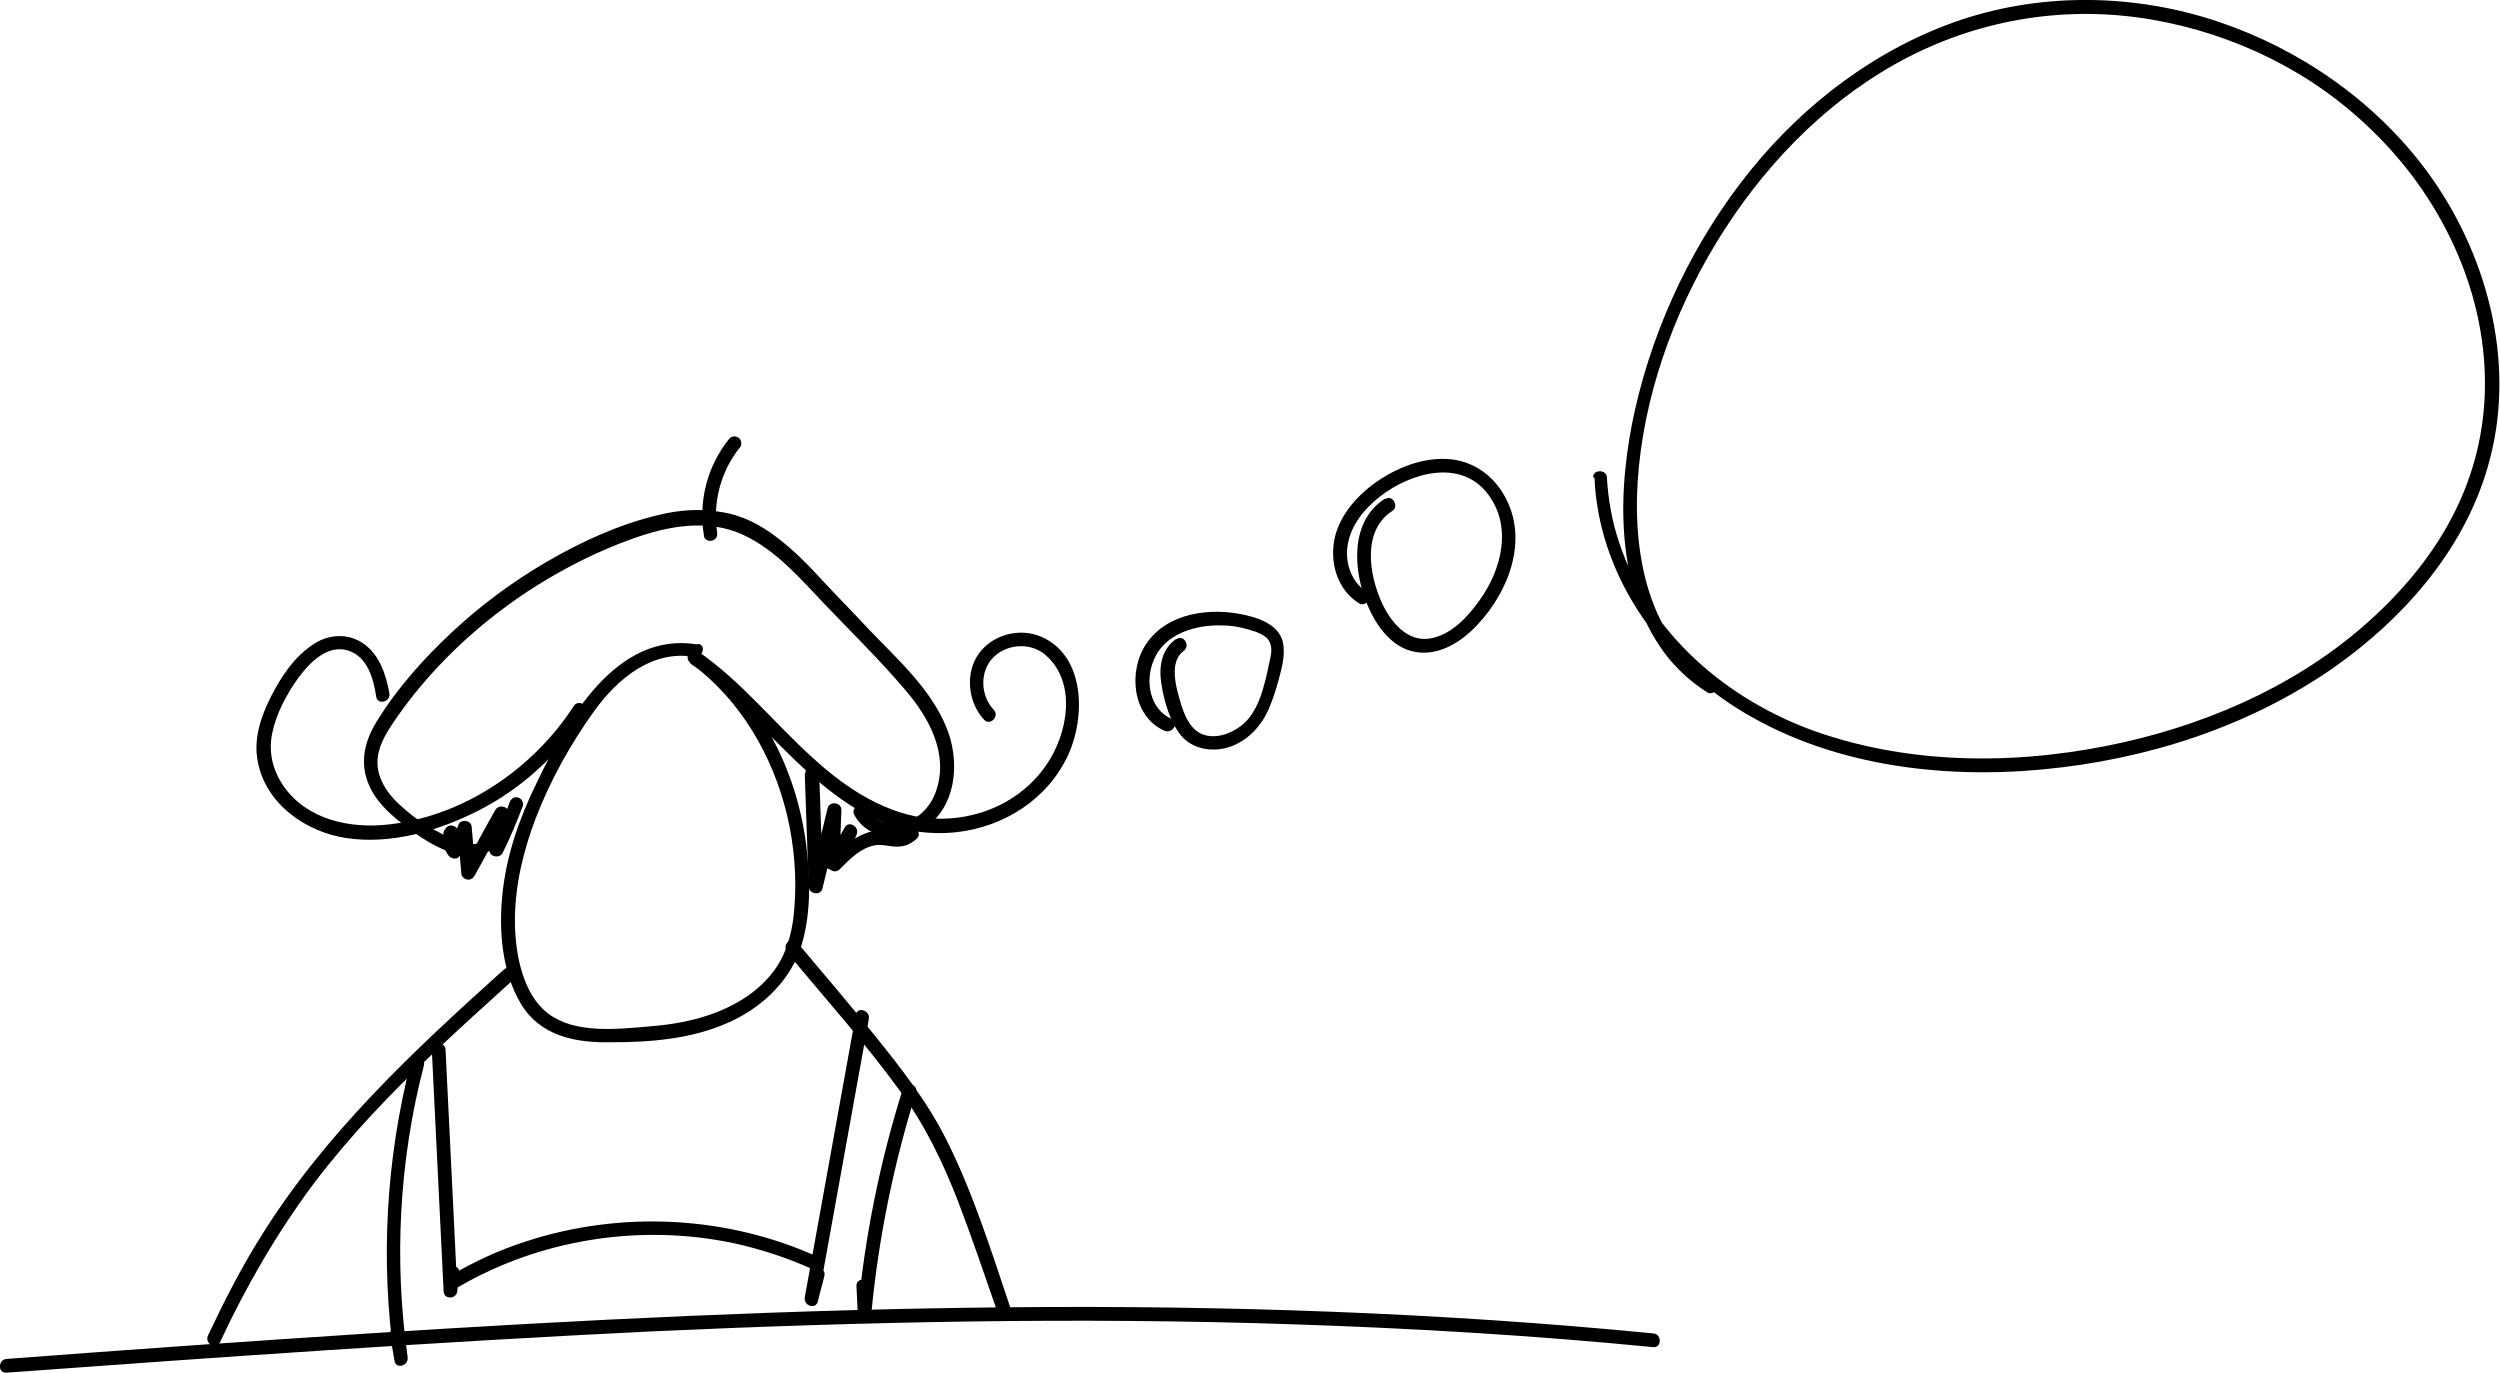
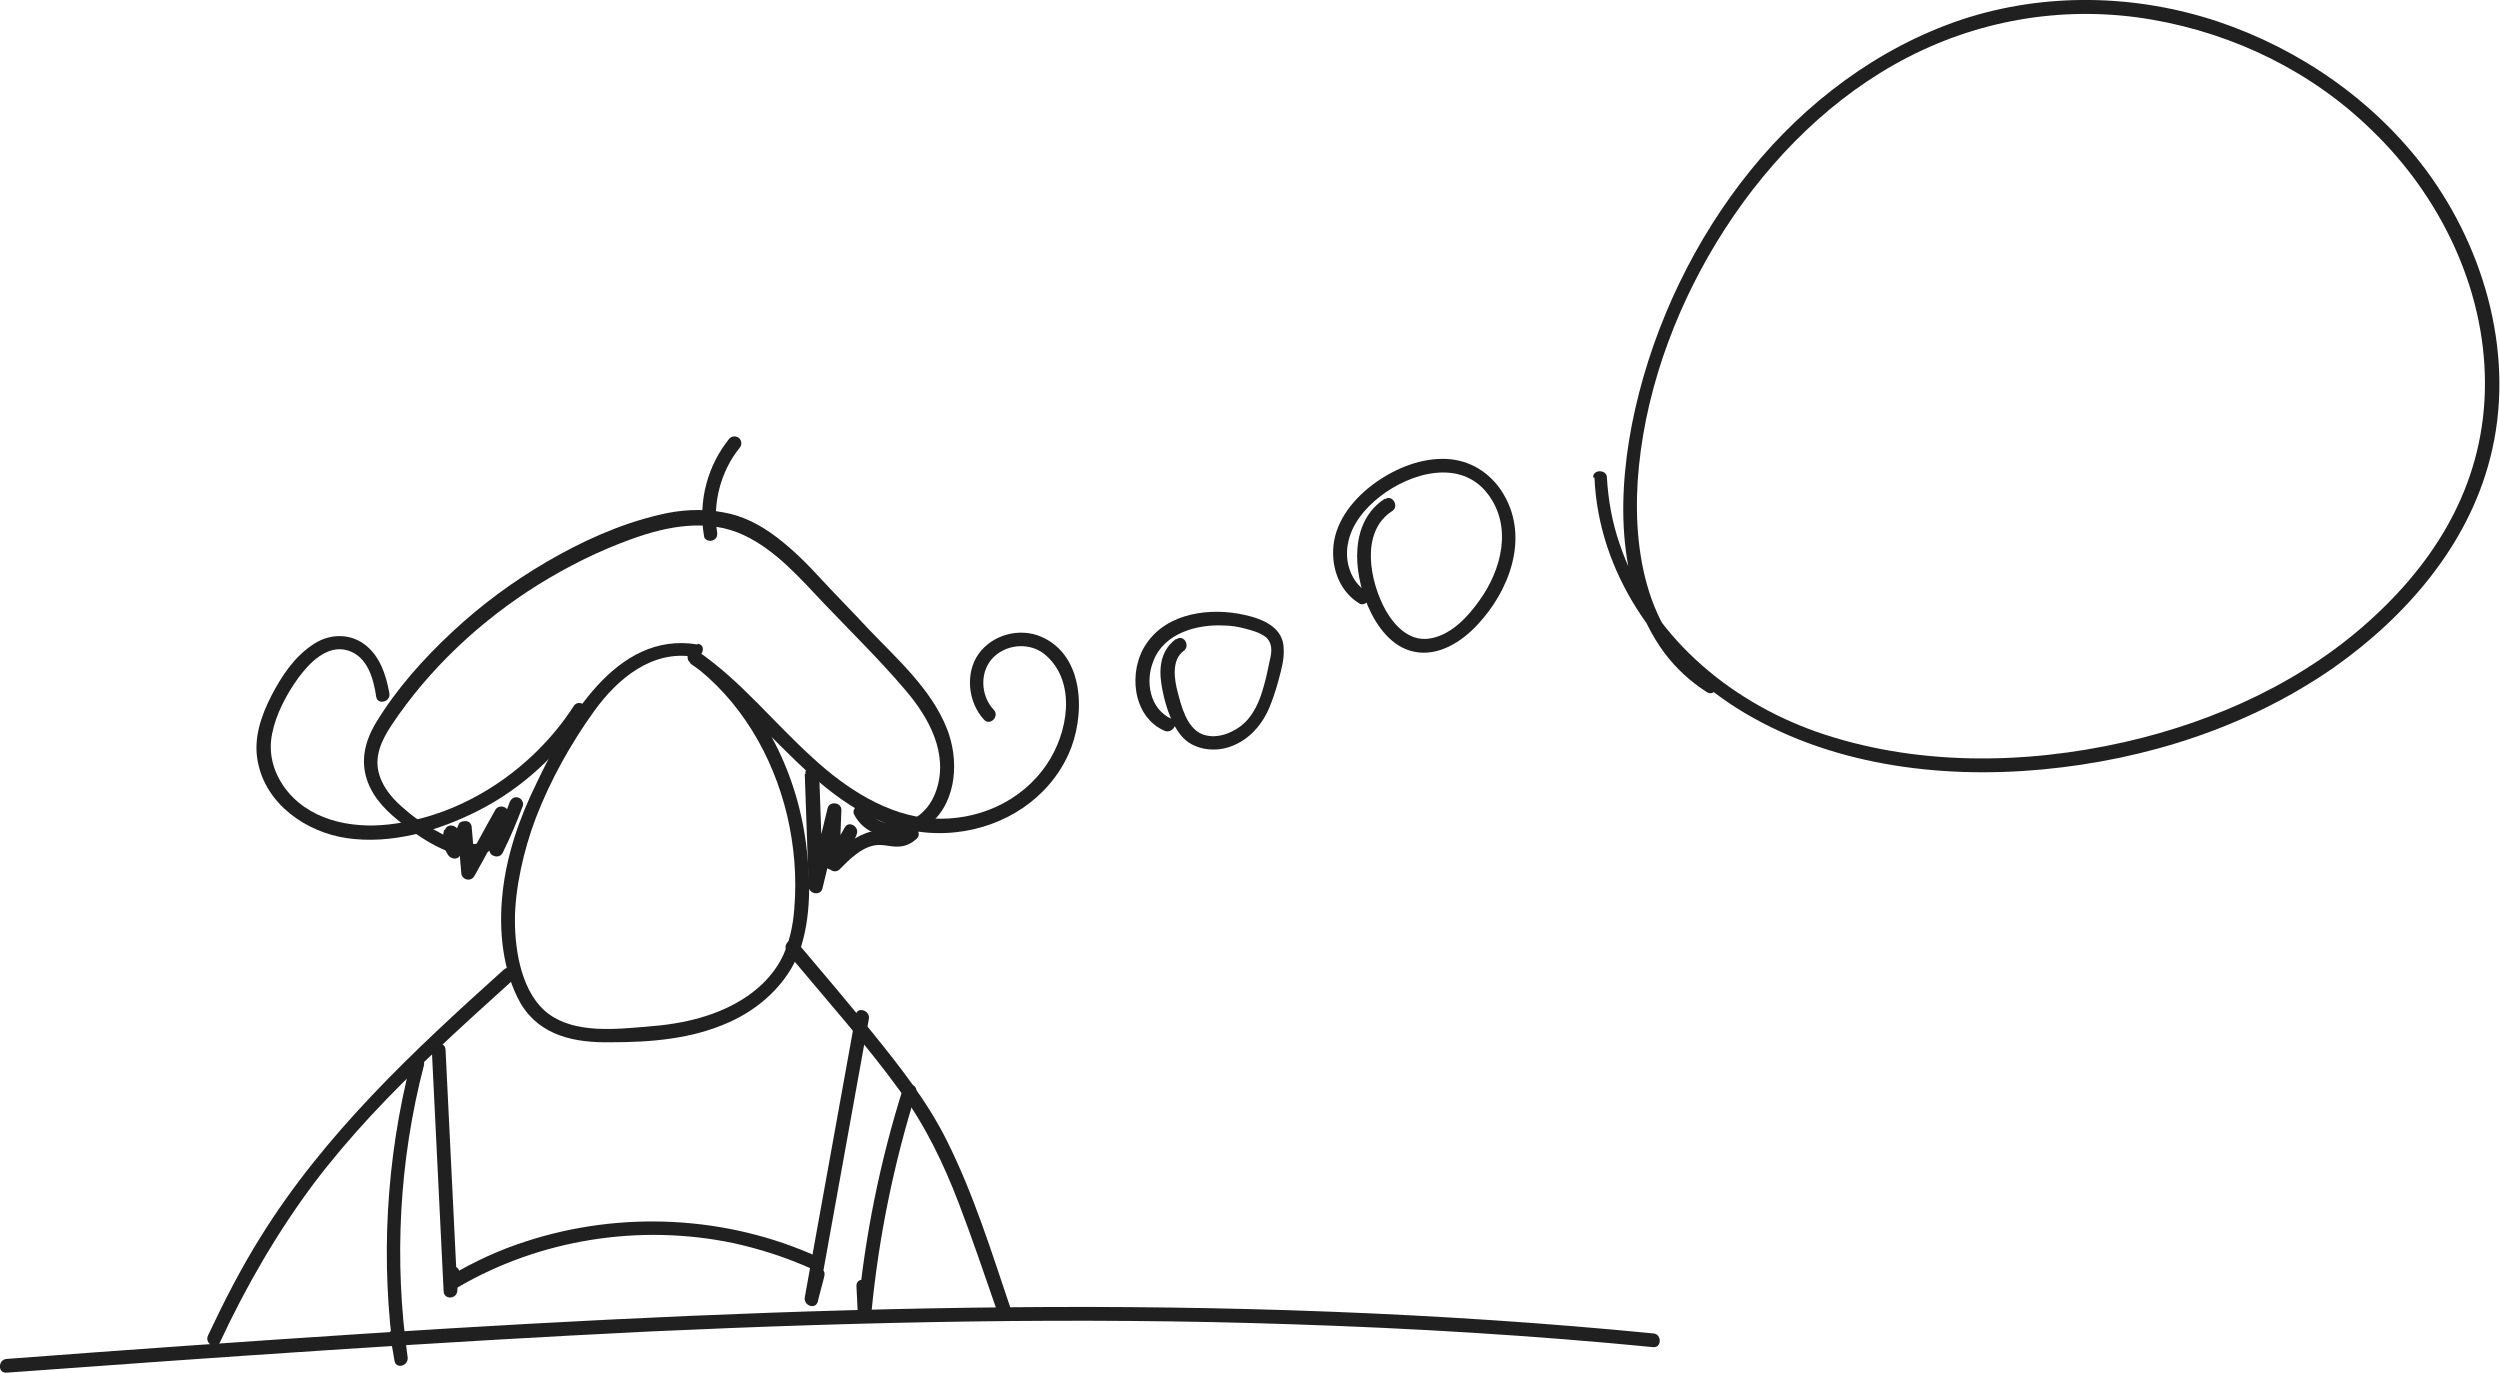
<svg xmlns="http://www.w3.org/2000/svg" id="Calque_2" version="1.1" viewBox="0 0 382.1 209.8">
+   <defs>
+     <style>
+       .st0 {
+         fill: #202020;
+       }
+     </style>
+   </defs>
  <g id="Calque_1-2">
    <g>
-       <path d="M106.6,98.5c-12.5-2.1-20.1,11.8-24.6,21.2-2.6,5.3-4.6,11-5.2,16.9-.6,5.5-.1,11.9,2.8,16.8,3,5,8.4,6,13.8,5.9,6.1,0,12.3-.5,17.9-3,4.8-2.1,9-5.9,10.9-10.9,1.8-5.1,1.7-11.1,1-16.4-1.5-11.5-7.1-22.5-16.6-29.4l-1.1,1.8c13,8.9,22.4,27.7,40.6,25.8,7.4-.8,14.1-5.1,17.2-11.9,2.6-5.7,2.6-15.1-4.2-18-3.3-1.4-7.4-.3-9.5,2.6s-1.7,7.4.8,10.1c.9,1,2.4-.5,1.5-1.5-2.1-2.2-2.2-6,0-8.1s5.8-2.2,8-.2c4.7,4.2,3.3,11.9.1,16.6-3.9,5.8-10.7,8.7-17.5,8.3s-13.2-4.6-18.2-9.2c-6-5.4-11-11.8-17.7-16.4-1.1-.8-2.1,1-1.1,1.8,7.6,5.6,12.6,14.1,14.8,23.3,1.1,4.7,1.5,9.5,1.1,14.3-.2,2.7-.8,5.5-2.1,7.9-1.2,2.2-3,4-5,5.4-4.5,3.1-9.9,4.3-15.3,4.7-4.8.4-11,1.1-15.1-1.9s-5.2-9.5-5.2-14.3c0-5.4,1.3-10.7,3.2-15.7,2.2-5.7,5.3-11.3,8.9-16.3s8.9-9.4,15.3-8.3c1.3.2,1.9-1.8.6-2h0Z" />
-       <path d="M87.7,107.9c-6.2,9.6-16.8,16.8-28.2,18.1-6,.7-12.6-.7-16.2-5.9-1.6-2.4-2.3-5.1-1.7-8,.6-3,2.2-6,4-8.5,1.7-2.3,4.4-5.1,7.5-4.2s4,4.4,4.4,7.1c.2,1.3,2.3.8,2-.6-.5-2.8-1.5-5.8-3.9-7.5s-5.5-1.5-7.9.2c-2.8,1.9-4.7,4.8-6.2,7.7-1.6,3.1-2.8,6.6-2.1,10.1,1.2,6.5,7.4,10.8,13.6,11.7,6.8,1,14-1.1,20.1-4.2,6.7-3.4,12.3-8.6,16.4-14.9.7-1.1-1.1-2.2-1.8-1.1h0Z" />
-       <path d="M67.9,126.8c-.4,1.3-.2,2.7.6,3.9.4.6,1.5.8,1.8,0,.5-1.2,1-2.4,1.6-3.7l-2-.5c.2,2.3.4,4.6.6,6.9,0,1,1.4,1.5,2,.5,1.7-3,3.3-6.1,5-9.1l-2-.5c-.2,1.9-.5,3.7-.7,5.6-.1,1,1.5,1.4,2,.5,1.2-2.4,2.2-4.8,3.1-7.2.2-.5-.2-1.2-.7-1.3-.6-.2-1.1.2-1.3.7-.8,2.3-1.8,4.6-2.9,6.8l2,.5c.2-1.9.5-3.7.7-5.6.1-1.1-1.5-1.4-2-.5-1.7,3-3.3,6-5,9.1l2,.5c-.2-2.3-.4-4.6-.6-6.9,0-.5-.3-.9-.8-1-.4-.1-1,0-1.2.5-.5,1.2-1,2.4-1.6,3.7h1.8c-.4-.7-.6-1.4-.3-2.2.4-1.3-1.7-1.9-2-.6h0Z" />
-       <path d="M123,118.3c.2,5.7.4,11.4.6,17.2,0,1.1,1.8,1.5,2.1.3.9-3.8,1.9-7.7,2.8-11.5l-2.1-.3c0,2.6-.2,5.3-.3,7.9,0,1.1,1.4,1.4,2,.5,1-1.5,1.9-3.1,2.8-4.7l-1.8-1.1c-.8,1.7-1.6,3.3-2.5,5-.5,1,.8,2.1,1.7,1.3,1.5-1.5,3.2-3.3,5.4-3.7,1.2-.2,2.2.2,3.4.2s2.1-.4,3-1.2c1-.9-.5-2.4-1.5-1.5s-2.1.5-3.2.3-2.2,0-3.2.4c-2.1.8-3.8,2.4-5.4,3.9l1.6,1.3c.8-1.7,1.6-3.3,2.5-5,.6-1.2-1.2-2.3-1.8-1.1-.9,1.6-1.8,3.2-2.8,4.7l2,.5c.1-2.6.2-5.3.3-7.9,0-1.2-1.8-1.4-2.1-.3-.9,3.8-1.9,7.7-2.8,11.5l2.1.3c-.2-5.7-.4-11.4-.6-17.2,0-1.3-2.1-1.3-2.1,0h0Z" />
-       <path d="M74.8,126.9c-.5,3.5-4.9,1.8-6.8.8-2.1-1.1-4.2-2.3-6-3.9-1.7-1.4-3.3-3.1-4-5.3-.9-2.8.3-5.3,1.8-7.6,5.7-8.6,13.6-16,22.4-21.5,4.5-2.8,9.3-5.2,14.3-7,5.5-2,11.7-3.2,17.2-.6,4.9,2.3,8.6,6.6,12.3,10.5,4.2,4.4,8.5,8.6,12.4,13.2,3.6,4.2,6.6,9.7,4.7,15.3-.8,2.4-2.6,4.4-5,4.9-2.2.5-4.6-.1-5.7-2.2-.6-1.2-2.5-.1-1.8,1.1,2.3,4.2,8.4,4.2,11.7,1.2,4-3.5,4.3-9.8,2.4-14.5-2.4-6-7.5-10.5-11.9-15.1-2.4-2.6-4.9-5.1-7.3-7.7-2.1-2.3-4.3-4.5-6.8-6.4s-5.2-3.3-8.2-3.8c-3.2-.6-6.6-.4-9.8.4-6,1.4-11.9,4.1-17.2,7.2s-10,6.6-14.4,10.7-8.5,8.7-11.6,13.8c-1.7,2.8-2.5,5.9-1.3,9.1,1,2.7,3.1,4.7,5.3,6.4,2.4,1.9,5.4,3.9,8.4,4.7,2.7.8,6.3-.2,6.8-3.4.2-1.3-1.8-1.9-2-.6h0Z" />
-       <path d="M109.6,81.3c-.7-4.5.6-9.3,3.4-12.8.4-.4.4-1.1,0-1.5-.4-.4-1.1-.4-1.5,0-3.4,4.2-4.8,9.6-3.9,14.9,0,.6.8.9,1.3.7.6-.2.8-.7.7-1.3h0Z" />
-       <path d="M77,148.2c-13.8,12.4-27.4,25.1-37.2,40.9-3,4.8-5.6,9.9-8,15-.6,1.2,1.2,2.3,1.8,1.1,4-8.6,8.8-16.9,14.5-24.5,5.4-7.1,11.6-13.6,18.1-19.7,4-3.8,8.2-7.6,12.3-11.3,1-.9-.5-2.4-1.5-1.5h0Z" />
-       <path d="M120.4,145.7c5.8,7,11.9,13.8,17.2,21.1,3.8,5.2,6.6,11,8.9,17,2.1,5.5,4,11.1,5.9,16.6.4,1.3,2.5.7,2-.6-2.9-8.6-5.6-17.3-9.7-25.5-3-6-7.1-11.2-11.3-16.4-3.8-4.7-7.7-9.3-11.6-13.9-.9-1-2.3.4-1.5,1.5h0Z" />
-       <path d="M62.8,162.3c-3.8,14.9-4.7,30.4-2.5,45.7l2-.6c-.2-1.3-.5-2.6-.7-3.8s-2.3-.8-2,.6.5,2.6.7,3.8c.2,1.3,2.2.8,2-.6-2.1-14.8-1.3-30,2.5-44.6.3-1.3-1.7-1.9-2-.6h0Z" />
-       <path d="M66,160.5c.6,12.3,1.2,24.5,1.8,36.8,0,1.4,2,1.3,2.1,0,0-.9.2-1.8.3-2.8.1-1.3-2-1.3-2.1,0,0,.9-.2,1.8-.3,2.8h2.1c-.6-12.3-1.2-24.5-1.8-36.8,0-1.4-2.2-1.4-2.1,0h0Z" />
-       <path d="M130.8,155.1c-2.6,14.4-5.2,28.8-7.8,43.2-.2,1.3,1.7,1.9,2,.6s.7-2.6,1-3.9-1.7-1.9-2-.6-.7,2.6-1,3.9l2,.6c2.6-14.4,5.2-28.8,7.8-43.2.2-1.3-1.8-1.9-2-.6h0Z" />
-       <path d="M138,166.4c-3.5,11.1-5.8,22.5-6.9,34.1h2.1c0-1.3-.1-2.6-.2-3.9s-2.2-1.4-2.1,0,.1,2.6.2,3.9c0,1.4,2,1.3,2.1,0,1.1-11.4,3.4-22.6,6.8-33.5.4-1.3-1.6-1.8-2-.6h0Z" />
-       <path d="M125,192.1c-13.9-6.3-30-7.1-44.5-2.4-4.1,1.3-8,3.1-11.7,5.3-1.2.7-.1,2.5,1.1,1.8,12.6-7.4,27.9-9.8,42.2-6.8,4.1.9,8.1,2.2,11.9,3.9,1.2.6,2.3-1.2,1.1-1.8h0Z" />
-       <path d="M1,209.8c32.8-2.4,65.6-4.7,98.4-6.3,32.8-1.5,65.3-2.2,98-1.1,18.5.6,36.9,1.7,55.3,3.5,1.3.1,1.3-2,0-2.1-32.7-3.2-65.5-4.3-98.3-4s-65.4,1.9-98,4c-18.5,1.2-36.9,2.5-55.4,3.9-1.3.1-1.4,2.2,0,2.1h0Z" />
-       <path d="M179.7,97.7c-2.2,1.6-2.6,4.2-2.2,6.8s1.3,5.8,3,7.9,4.8,2.6,7.3,1.8c2.8-.9,4.9-3.1,6.1-5.8.6-1.4,1.1-2.9,1.5-4.4s.9-3.2.8-4.8c0-3.3-3.2-4.6-5.9-5.2-5.2-1.2-11.9-.4-15.1,4.4-2.8,4.1-2.2,11.1,2.8,13.3,1.2.5,2.3-1.3,1.1-1.8-3.4-1.5-4.1-5.8-2.8-8.9,1.6-4.2,6.6-5.6,10.7-5.4,1.1,0,2.3.2,3.4.5,1.1.3,2.2.6,3.1,1.3,1,.9.9,2.2.6,3.4-.3,1.3-.5,2.6-.9,3.9-.6,2.3-1.6,4.8-3.6,6.3-1.6,1.2-3.9,2-5.9,1.2-2.3-1-3.1-4.1-3.7-6.4-.5-1.9-1-4.9.9-6.3,1.1-.8,0-2.6-1.1-1.8h0Z" />
-       <path d="M211.7,76.2c-5.5,3.5-4.9,11.2-2.6,16.5,1.3,3,3.6,6.2,7,6.9,3.7.8,7.3-1.5,9.7-4.1,4.9-5.2,7.9-13.2,4.1-19.8-1.7-3-4.6-5.1-8.1-5.5-3.8-.4-7.7,1-10.9,3.1s-6.3,5.4-7,9.4c-.6,3.6.6,7.5,3.8,9.5,1.1.7,2.2-1.1,1.1-1.8-2.3-1.5-3.3-4.5-2.8-7.2.5-3,2.6-5.5,4.9-7.3,4.6-3.6,12.3-5.9,16.5-.4,3.8,5,2.1,11.6-1.3,16.3-1.7,2.4-4.1,5-7.1,5.7-3.3.8-5.7-1.6-7.2-4.2-2.4-4.3-4-12,1-15.2,1.1-.7,0-2.6-1.1-1.8h0Z" />
-       <path d="M243.7,73c.6,14.5,9.6,27.5,21.7,35.2,13.8,8.7,30.9,10.9,46.8,9.4s31.4-6.5,44.4-15.5c11.1-7.8,20.6-18.7,24-32.1,3.9-15.1-.6-31.6-9.8-44-7.9-10.6-19.3-18.5-31.8-22.7-12.6-4.2-26.5-4.5-39.2-.3-12.8,4.3-23.9,12.7-32.3,23.1-8.4,10.4-14.6,23.2-17.6,36.5-2.7,12-3.2,26.8,4.5,37.2,1.8,2.4,4,4.4,6.5,6,1.1.7,2.2-1.1,1.1-1.8-10.8-6.8-12.7-21.1-11.5-32.8,1.3-12.8,6.2-25.5,13.2-36.3s16.5-20.3,28-26.2c11.5-5.9,24.5-7.9,37.2-5.7s24.5,8,33.6,16.9c10.4,10,17.3,24.1,17.3,38.7s-6.9,26.3-16.8,35.5c-10.6,9.9-24.2,16.1-38.2,19.3-15.4,3.5-32.2,3.7-47.3-1.6-13.5-4.8-25.4-14.9-30-28.8-1.1-3.2-1.7-6.6-1.9-10,0-1.3-2.2-1.3-2.1,0h0Z" />
+       <path class="st0" d="M106.6,98.5c-12.5-2.1-20.1,11.8-24.6,21.2-2.6,5.3-4.6,11-5.2,16.9-.6,5.5,0,11.9,2.8,16.8,3,5,8.4,6,13.8,5.9,6.1,0,12.3-.5,17.9-3,4.8-2.1,9-5.9,10.9-10.9,1.8-5.1,1.7-11.1,1-16.4-1.5-11.5-7.1-22.5-16.6-29.4l-1.1,1.8c13,8.9,22.4,27.7,40.6,25.8,7.4-.8,14.1-5.1,17.2-11.9,2.6-5.7,2.6-15.1-4.2-18-3.3-1.4-7.4-.3-9.5,2.6s-1.7,7.4.8,10.1c.9,1,2.4-.5,1.5-1.5-2.1-2.2-2.2-6,0-8.1s5.8-2.2,8-.2c4.7,4.2,3.3,11.9.1,16.6-3.9,5.8-10.7,8.7-17.5,8.3s-13.2-4.6-18.2-9.2c-6-5.4-11-11.8-17.7-16.4-1.1-.8-2.1,1-1.1,1.8,7.6,5.6,12.6,14.1,14.8,23.3,1.1,4.7,1.5,9.5,1.1,14.3-.2,2.7-.8,5.5-2.1,7.9-1.2,2.2-3,4-5,5.4-4.5,3.1-9.9,4.3-15.3,4.7-4.8.4-11,1.1-15.1-1.9s-5.2-9.5-5.2-14.3,1.3-10.7,3.2-15.7c2.2-5.7,5.3-11.3,8.9-16.3s8.9-9.4,15.3-8.3c1.3.2,1.9-1.8.6-2h-.1Z" />
+       <path class="st0" d="M87.7,107.9c-6.2,9.6-16.8,16.8-28.2,18.1-6,.7-12.6-.7-16.2-5.9-1.6-2.4-2.3-5.1-1.7-8,.6-3,2.2-6,4-8.5,1.7-2.3,4.4-5.1,7.5-4.2s4,4.4,4.4,7.1c.2,1.3,2.3.8,2-.6-.5-2.8-1.5-5.8-3.9-7.5s-5.5-1.5-7.9.2c-2.8,1.9-4.7,4.8-6.2,7.7-1.6,3.1-2.8,6.6-2.1,10.1,1.2,6.5,7.4,10.8,13.6,11.7,6.8,1,14-1.1,20.1-4.2,6.7-3.4,12.3-8.6,16.4-14.9.7-1.1-1.1-2.2-1.8-1.1h0Z" />
+       <path class="st0" d="M67.9,126.8c-.4,1.3-.2,2.7.6,3.9.4.6,1.5.8,1.8,0,.5-1.2,1-2.4,1.6-3.7l-2-.5c.2,2.3.4,4.6.6,6.9,0,1,1.4,1.5,2,.5,1.7-3,3.3-6.1,5-9.1l-2-.5c-.2,1.9-.5,3.7-.7,5.6,0,1,1.5,1.4,2,.5,1.2-2.4,2.2-4.8,3.1-7.2.2-.5-.2-1.2-.7-1.3-.6-.2-1.1.2-1.3.7-.8,2.3-1.8,4.6-2.9,6.8l2,.5c.2-1.9.5-3.7.7-5.6,0-1.1-1.5-1.4-2-.5-1.7,3-3.3,6-5,9.1l2,.5c-.2-2.3-.4-4.6-.6-6.9,0-.5-.3-.9-.8-1-.4,0-1,0-1.2.5-.5,1.2-1,2.4-1.6,3.7h1.8c-.4-.7-.6-1.4-.3-2.2.4-1.3-1.7-1.9-2-.6h0Z" />
+       <path class="st0" d="M123,118.3c.2,5.7.4,11.4.6,17.2,0,1.1,1.8,1.5,2.1.3.9-3.8,1.9-7.7,2.8-11.5l-2.1-.3c0,2.6-.2,5.3-.3,7.9,0,1.1,1.4,1.4,2,.5,1-1.5,1.9-3.1,2.8-4.7l-1.8-1.1c-.8,1.7-1.6,3.3-2.5,5-.5,1,.8,2.1,1.7,1.3,1.5-1.5,3.2-3.3,5.4-3.7,1.2-.2,2.2.2,3.4.2s2.1-.4,3-1.2c1-.9-.5-2.4-1.5-1.5s-2.1.5-3.2.3-2.2,0-3.2.4c-2.1.8-3.8,2.4-5.4,3.9l1.6,1.3c.8-1.7,1.6-3.3,2.5-5,.6-1.2-1.2-2.3-1.8-1.1-.9,1.6-1.8,3.2-2.8,4.7l2,.5c.1-2.6.2-5.3.3-7.9,0-1.2-1.8-1.4-2.1-.3-.9,3.8-1.9,7.7-2.8,11.5l2.1.3c-.2-5.7-.4-11.4-.6-17.2,0-1.3-2.1-1.3-2.1,0h0v.2Z" />
+       <path class="st0" d="M74.8,126.9c-.5,3.5-4.9,1.8-6.8.8-2.1-1.1-4.2-2.3-6-3.9-1.7-1.4-3.3-3.1-4-5.3-.9-2.8.3-5.3,1.8-7.6,5.7-8.6,13.6-16,22.4-21.5,4.5-2.8,9.3-5.2,14.3-7,5.5-2,11.7-3.2,17.2-.6,4.9,2.3,8.6,6.6,12.3,10.5,4.2,4.4,8.5,8.6,12.4,13.2,3.6,4.2,6.6,9.7,4.7,15.3-.8,2.4-2.6,4.4-5,4.9-2.2.5-4.6,0-5.7-2.2-.6-1.2-2.5,0-1.8,1.1,2.3,4.2,8.4,4.2,11.7,1.2,4-3.5,4.3-9.8,2.4-14.5-2.4-6-7.5-10.5-11.9-15.1-2.4-2.6-4.9-5.1-7.3-7.7-2.1-2.3-4.3-4.5-6.8-6.4s-5.2-3.3-8.2-3.8c-3.2-.6-6.6-.4-9.8.4-6,1.4-11.9,4.1-17.2,7.2s-10,6.6-14.4,10.7-8.5,8.7-11.6,13.8c-1.7,2.8-2.5,5.9-1.3,9.1,1,2.7,3.1,4.7,5.3,6.4,2.4,1.9,5.4,3.9,8.4,4.7,2.7.8,6.3-.2,6.8-3.4.2-1.3-1.8-1.9-2-.6h0v.3Z" />
+       <path class="st0" d="M109.6,81.3c-.7-4.5.6-9.3,3.4-12.8.4-.4.4-1.1,0-1.5s-1.1-.4-1.5,0c-3.4,4.2-4.8,9.6-3.9,14.9,0,.6.8.9,1.3.7.6-.2.8-.7.7-1.3h0Z" />
+       <path class="st0" d="M77,148.2c-13.8,12.4-27.4,25.1-37.2,40.9-3,4.8-5.6,9.9-8,15-.6,1.2,1.2,2.3,1.8,1.1,4-8.6,8.8-16.9,14.5-24.5,5.4-7.1,11.6-13.6,18.1-19.7,4-3.8,8.2-7.6,12.3-11.3,1-.9-.5-2.4-1.5-1.5h0Z" />
+       <path class="st0" d="M120.4,145.7c5.8,7,11.9,13.8,17.2,21.1,3.8,5.2,6.6,11,8.9,17,2.1,5.5,4,11.1,5.9,16.6.4,1.3,2.5.7,2-.6-2.9-8.6-5.6-17.3-9.7-25.5-3-6-7.1-11.2-11.3-16.4-3.8-4.7-7.7-9.3-11.6-13.9-.9-1-2.3.4-1.5,1.5h0v.2Z" />
+       <path class="st0" d="M62.8,162.3c-3.8,14.9-4.7,30.4-2.5,45.7l2-.6c-.2-1.3-.5-2.6-.7-3.8s-2.3-.8-2,.6.5,2.6.7,3.8c.2,1.3,2.2.8,2-.6-2.1-14.8-1.3-30,2.5-44.6.3-1.3-1.7-1.9-2-.6h0Z" />
+       <path class="st0" d="M66,160.5c.6,12.3,1.2,24.5,1.8,36.8,0,1.4,2,1.3,2.1,0,0-.9.2-1.8.3-2.8,0-1.3-2-1.3-2.1,0,0,.9-.2,1.8-.3,2.8h2.1c-.6-12.3-1.2-24.5-1.8-36.8,0-1.4-2.2-1.4-2.1,0h0Z" />
+       <path class="st0" d="M130.8,155.1c-2.6,14.4-5.2,28.8-7.8,43.2-.2,1.3,1.7,1.9,2,.6s.7-2.6,1-3.9-1.7-1.9-2-.6-.7,2.6-1,3.9l2,.6c2.6-14.4,5.2-28.8,7.8-43.2.2-1.3-1.8-1.9-2-.6h0Z" />
+       <path class="st0" d="M138,166.4c-3.5,11.1-5.8,22.5-6.9,34.1h2.1c0-1.3-.1-2.6-.2-3.9s-2.2-1.4-2.1,0,.1,2.6.2,3.9c0,1.4,2,1.3,2.1,0,1.1-11.4,3.4-22.6,6.8-33.5.4-1.3-1.6-1.8-2-.6h0Z" />
+       <path class="st0" d="M125,192.1c-13.9-6.3-30-7.1-44.5-2.4-4.1,1.3-8,3.1-11.7,5.3-1.2.7,0,2.5,1.1,1.8,12.6-7.4,27.9-9.8,42.2-6.8,4.1.9,8.1,2.2,11.9,3.9,1.2.6,2.3-1.2,1.1-1.8h-.1Z" />
+       <path class="st0" d="M1,209.8c32.8-2.4,65.6-4.7,98.4-6.3,32.8-1.5,65.3-2.2,98-1.1,18.5.6,36.9,1.7,55.3,3.5,1.3.1,1.3-2,0-2.1-32.7-3.2-65.5-4.3-98.3-4s-65.4,1.9-98,4c-18.5,1.2-36.9,2.5-55.4,3.9-1.3.1-1.4,2.2,0,2.1h0Z" />
+       <path class="st0" d="M179.7,97.7c-2.2,1.6-2.6,4.2-2.2,6.8s1.3,5.8,3,7.9,4.8,2.6,7.3,1.8c2.8-.9,4.9-3.1,6.1-5.8.6-1.4,1.1-2.9,1.5-4.4s.9-3.2.8-4.8c0-3.3-3.2-4.6-5.9-5.2-5.2-1.2-11.9-.4-15.1,4.4-2.8,4.1-2.2,11.1,2.8,13.3,1.2.5,2.3-1.3,1.1-1.8-3.4-1.5-4.1-5.8-2.8-8.9,1.6-4.2,6.6-5.6,10.7-5.4,1.1,0,2.3.2,3.4.5,1.1.3,2.2.6,3.1,1.3,1,.9.9,2.2.6,3.4-.3,1.3-.5,2.6-.9,3.9-.6,2.3-1.6,4.8-3.6,6.3-1.6,1.2-3.9,2-5.9,1.2-2.3-1-3.1-4.1-3.7-6.4-.5-1.9-1-4.9.9-6.3,1.1-.8,0-2.6-1.1-1.8h-.1Z" />
+       <path class="st0" d="M211.7,76.2c-5.5,3.5-4.9,11.2-2.6,16.5,1.3,3,3.6,6.2,7,6.9,3.7.8,7.3-1.5,9.7-4.1,4.9-5.2,7.9-13.2,4.1-19.8-1.7-3-4.6-5.1-8.1-5.5-3.8-.4-7.7,1-10.9,3.1s-6.3,5.4-7,9.4c-.6,3.6.6,7.5,3.8,9.5,1.1.7,2.2-1.1,1.1-1.8-2.3-1.5-3.3-4.5-2.8-7.2.5-3,2.6-5.5,4.9-7.3,4.6-3.6,12.3-5.9,16.5-.4,3.8,5,2.1,11.6-1.3,16.3-1.7,2.4-4.1,5-7.1,5.7-3.3.8-5.7-1.6-7.2-4.2-2.4-4.3-4-12,1-15.2,1.1-.7,0-2.6-1.1-1.8h0Z" />
+       <path class="st0" d="M243.7,73c.6,14.5,9.6,27.5,21.7,35.2,13.8,8.7,30.9,10.9,46.8,9.4s31.4-6.5,44.4-15.5c11.1-7.8,20.6-18.7,24-32.1,3.9-15.1-.6-31.6-9.8-44-7.9-10.6-19.3-18.5-31.8-22.7-12.6-4.2-26.5-4.5-39.2-.3-12.8,4.3-23.9,12.7-32.3,23.1-8.4,10.4-14.6,23.2-17.6,36.5-2.7,12-3.2,26.8,4.5,37.2,1.8,2.4,4,4.4,6.5,6,1.1.7,2.2-1.1,1.1-1.8-10.8-6.8-12.7-21.1-11.5-32.8,1.3-12.8,6.2-25.5,13.2-36.3s16.5-20.3,28-26.2c11.5-5.9,24.5-7.9,37.2-5.7s24.5,8,33.6,16.9c10.4,10,17.3,24.1,17.3,38.7s-6.9,26.3-16.8,35.5c-10.6,9.9-24.2,16.1-38.2,19.3-15.4,3.5-32.2,3.7-47.3-1.6-13.5-4.8-25.4-14.9-30-28.8-1.1-3.2-1.7-6.6-1.9-10,0-1.3-2.2-1.3-2.1,0h.2Z" />
    </g>
  </g>
</svg>
